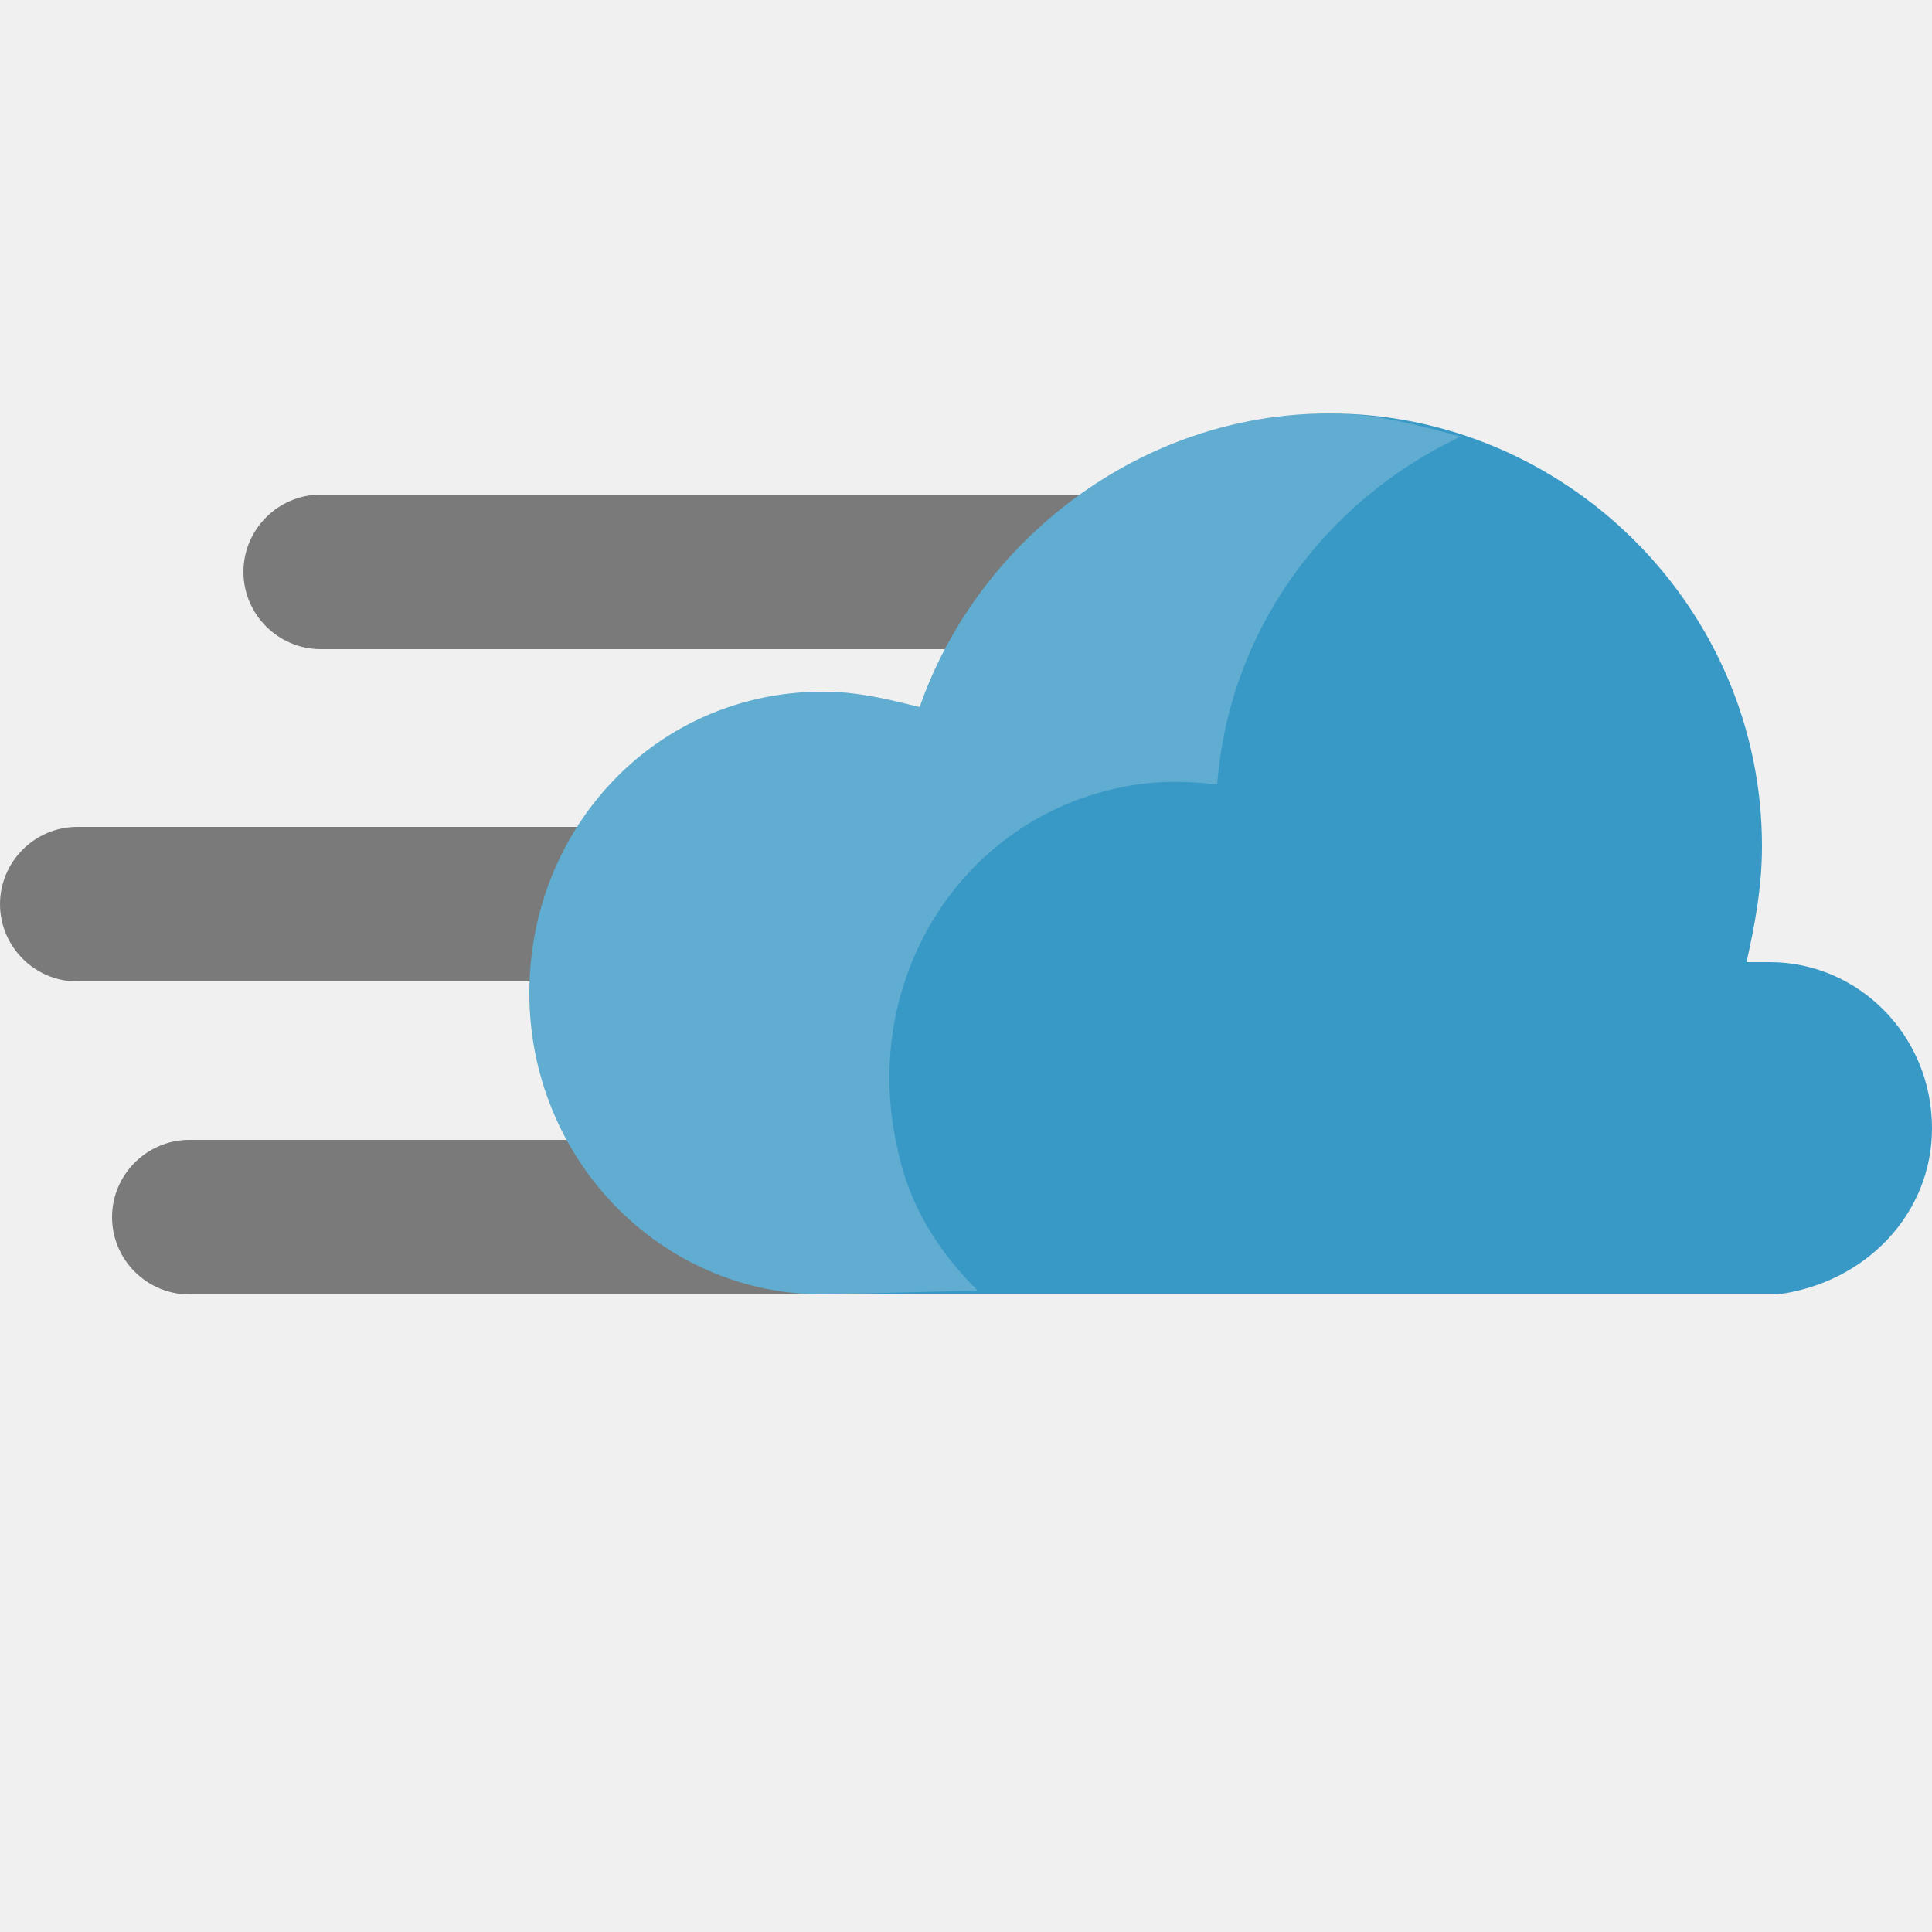
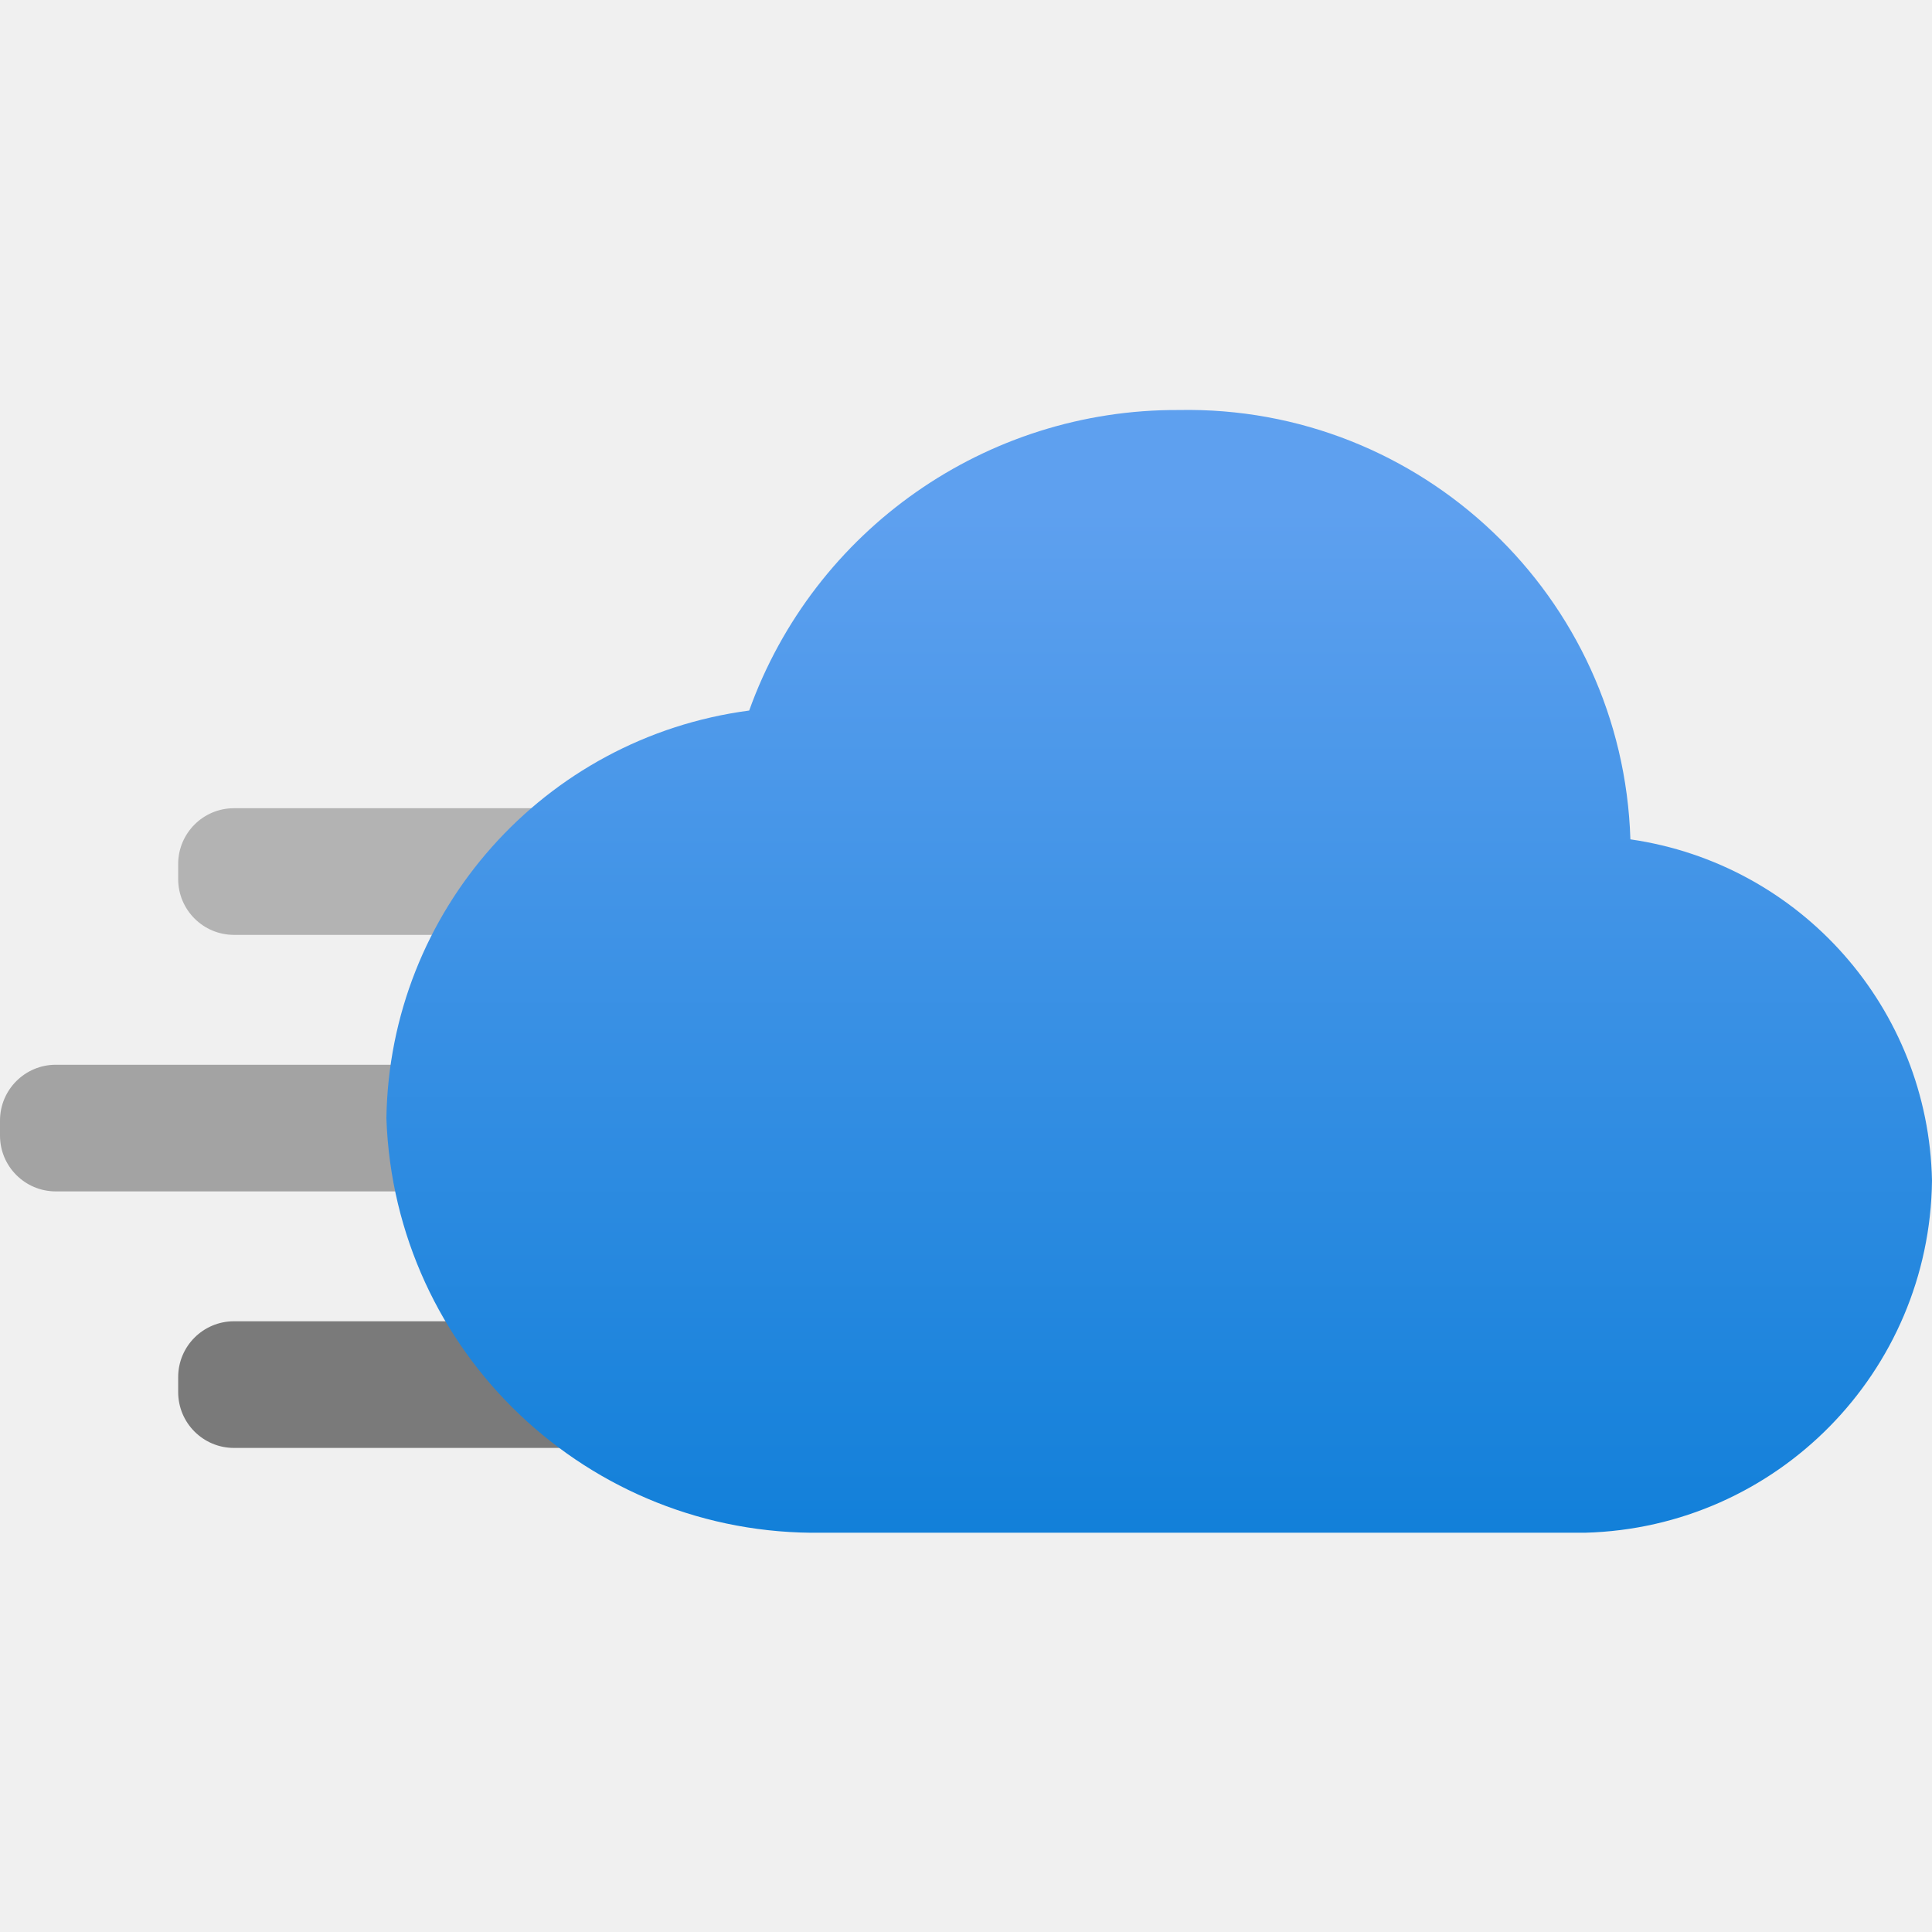
- <svg viewBox="0 0 50 50" class="" role="presentation" focusable="false" id="FxSymbol0-039">
+ <svg viewBox="0 0 18 18" data-islogo="true" class="" role="presentation" focusable="false" id="FxSymbol0-0e4" data-type="303">
  <g>
-     <path d="M34.9 16.8H8.3c-1.1 0-2-.9-2-2s.9-2 2-2h26.6c1.1 0 2 .9 2 2s-.9 2-2 2zm-5.4 16.7H4.9c-1.1 0-2-.9-2-2s.9-2 2-2h24.6c1.1 0 2 .9 2 2s-.9 2-2 2zm-2.9-8.1H2c-1.1 0-2-.9-2-2s.9-2 2-2h24.6c1.1 0 2 .9 2 2s-.9 2-2 2z" class="msportalfx-svg-c04" fill="#7a7a7a" />
-     <path d="M50 29.2c0-2.4-1.9-4.3-4.2-4.3h-.6c.2-.9.4-1.9.4-3 0-6.2-5.1-11.2-11.2-11.2-4.9 0-9.1 3.3-10.6 7.6-.8-.2-1.6-.4-2.5-.4-4.3 0-7.6 3.5-7.6 7.8s3.4 7.8 7.6 7.8H46c2.3-.3 4-2.1 4-4.3" class="msportalfx-svg-c16" fill="#3999c6" />
-     <path d="M25.3 33.4c-1-1-1.8-2.2-2.1-3.8-.9-4.2 1.6-8.3 5.7-9.2.9-.2 1.7-.2 2.6-.1.3-3.9 2.7-7.3 6.3-9-1.1-.3-2.2-.6-3.4-.6-4.9 0-9.1 3.3-10.6 7.6-.8-.2-1.6-.4-2.5-.4-4.3 0-7.6 3.5-7.6 7.8s3.4 7.8 7.6 7.8l4-.1z" opacity=".2" class="msportalfx-svg-c01" fill="#ffffff" />
+     <rect x="3.7" y="5.49" width="1.18" height="5.26" rx=".52" transform="rotate(-90 4.29 8.12)" fill="#b3b3b3" />
+     <rect x="2.04" y="7.88" width="1.18" height="5.26" rx=".52" transform="rotate(-90 2.63 10.51)" fill="#a3a3a3" />
+     <rect x="3.7" y="10.26" width="1.18" height="5.26" rx=".52" transform="rotate(-90 4.295 12.895)" class="msportalfx-svg-c04" fill="#7a7a7a" />
+     <path d="M18 11a3.28 3.28 0 0 0-2.81-3.18 4.13 4.13 0 0 0-4.21-4 4.23 4.23 0 0 0-4 2.8 3.89 3.89 0 0 0-3.38 3.8 4 4 0 0 0 4.06 3.86h7.11A3.32 3.32 0 0 0 18 11z" fill="url(#2c7d12b3-6bdd-4f74-839f-aa6c64a4ee35)" />
  </g>
+   <defs>
+     <linearGradient id="2c7d12b3-6bdd-4f74-839f-aa6c64a4ee35" x1="10.79" y1="2.17" x2="10.79" y2="16.56" gradientUnits="userSpaceOnUse">
+       <stop offset=".18" stop-color="#5ea0ef" />
+       <stop offset="1" stop-color="#0078d4" />
+     </linearGradient>
+   </defs>
</svg>
